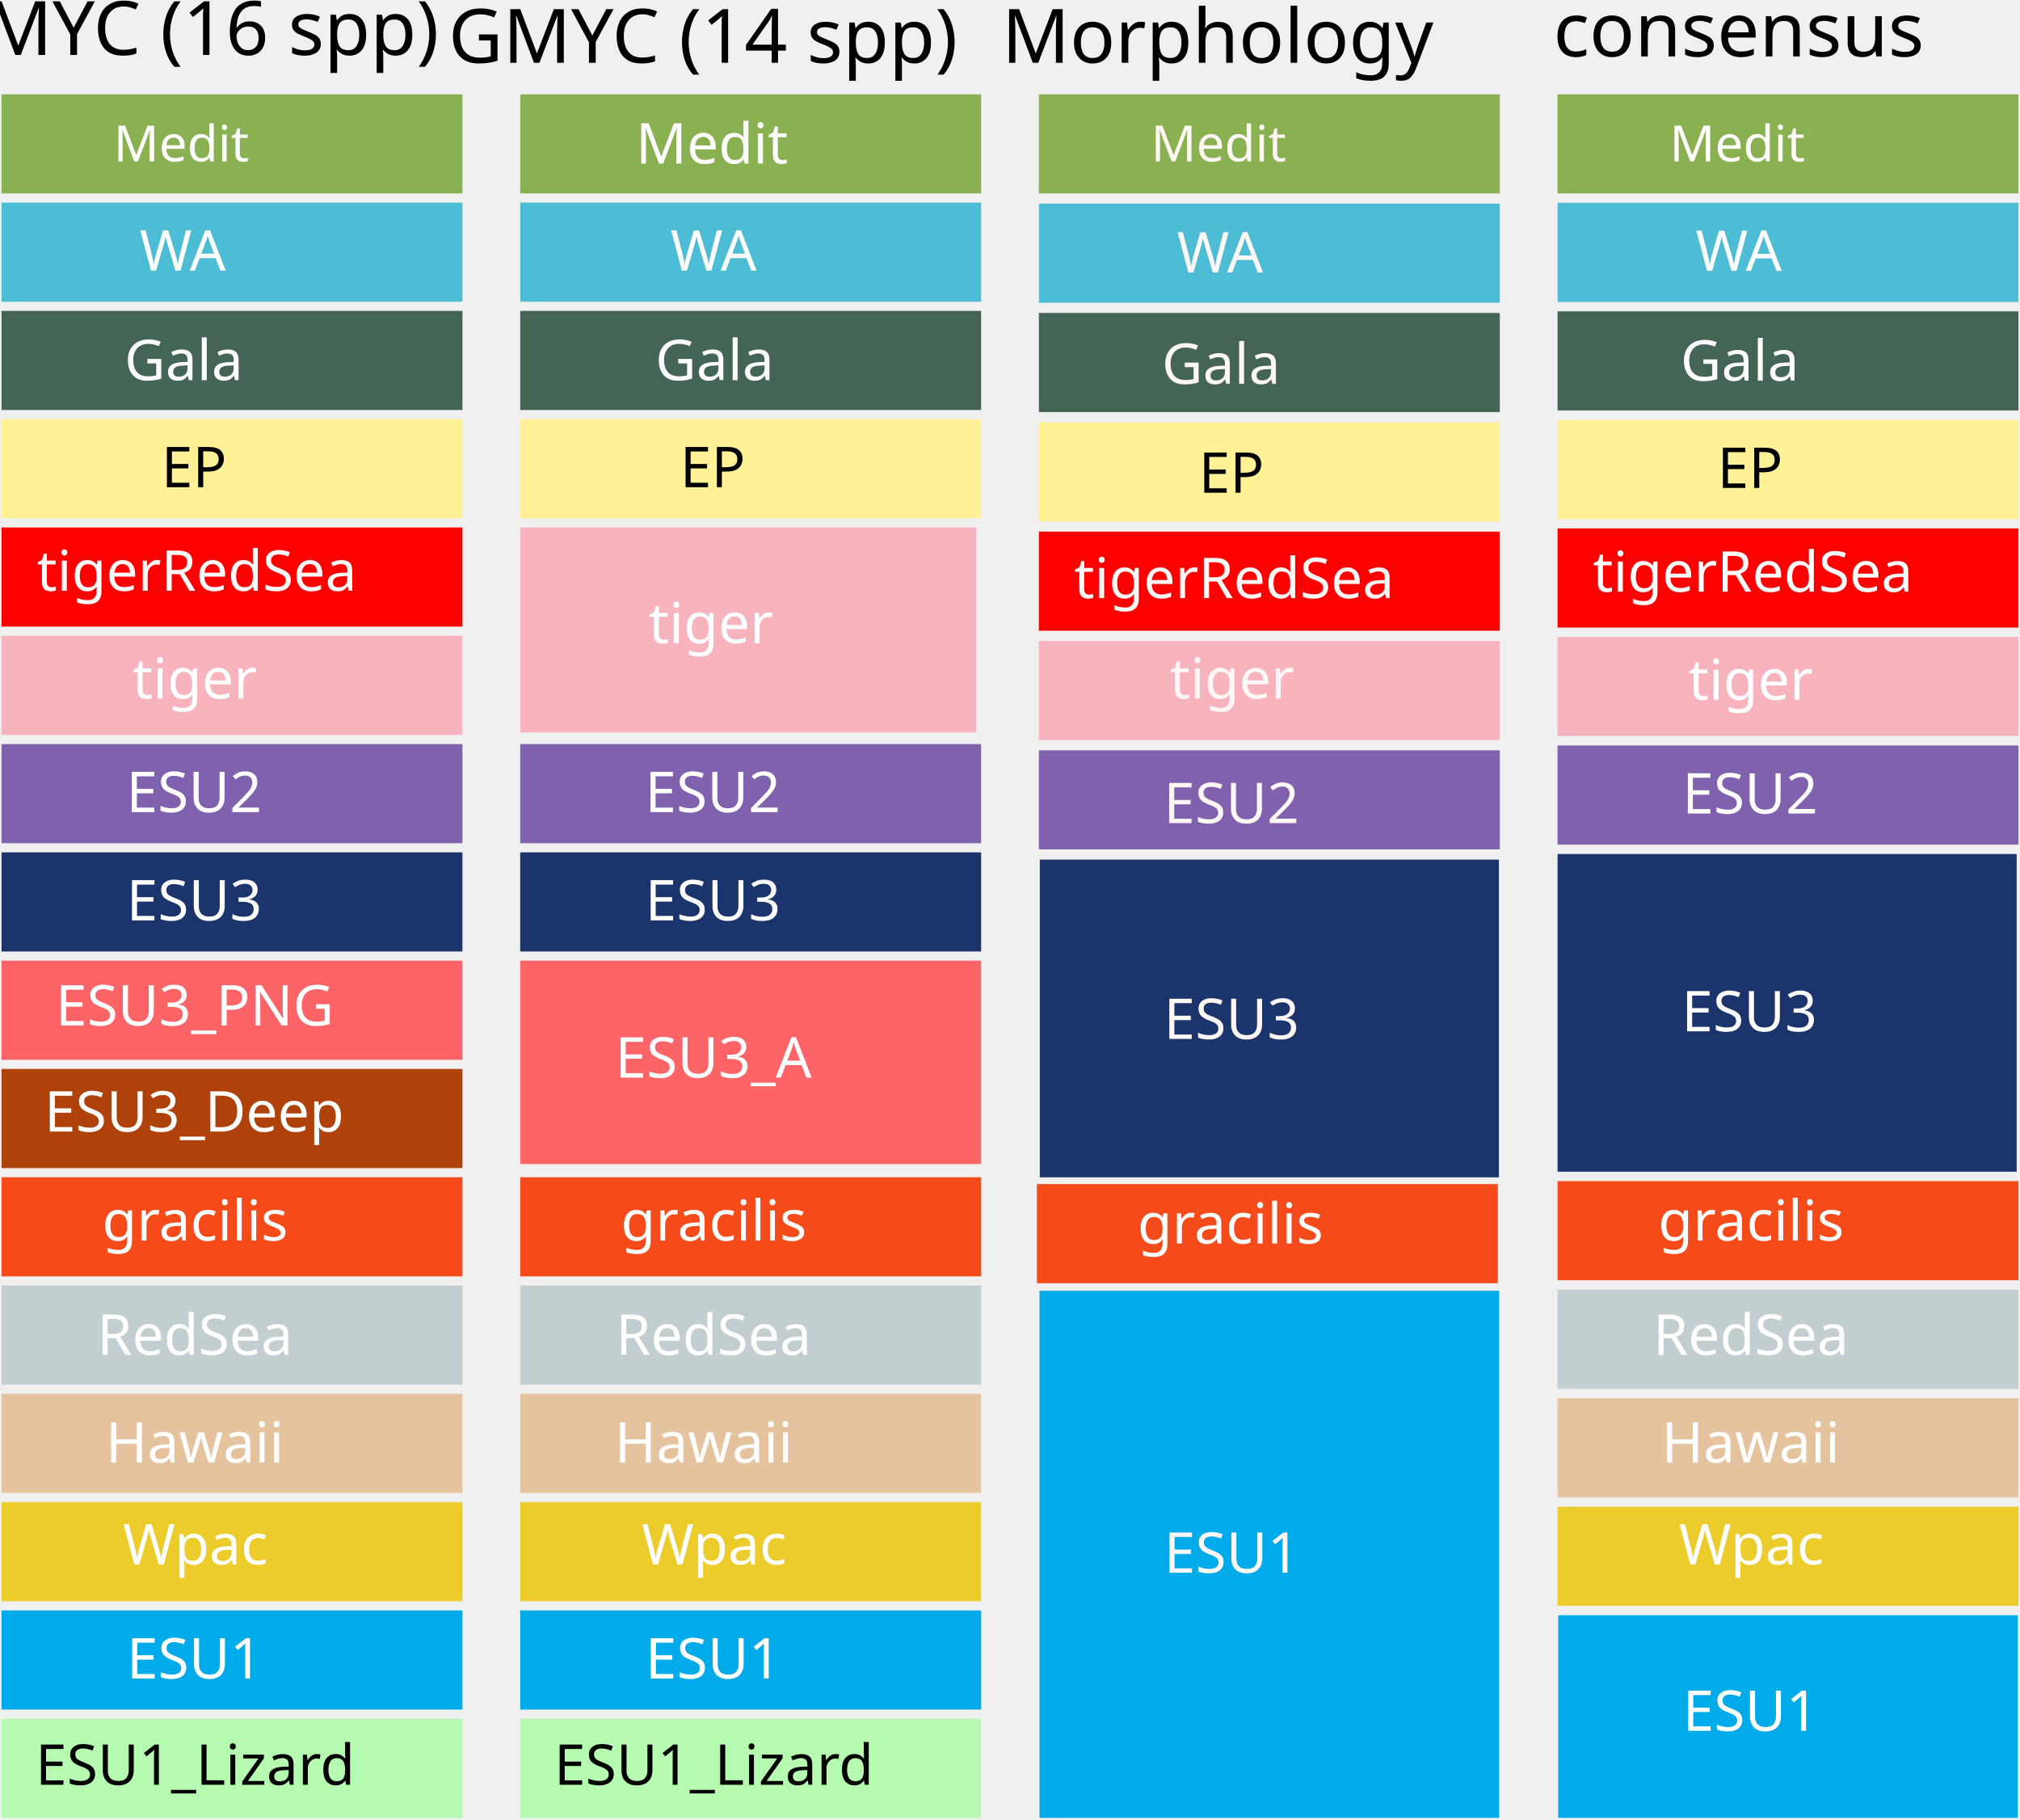
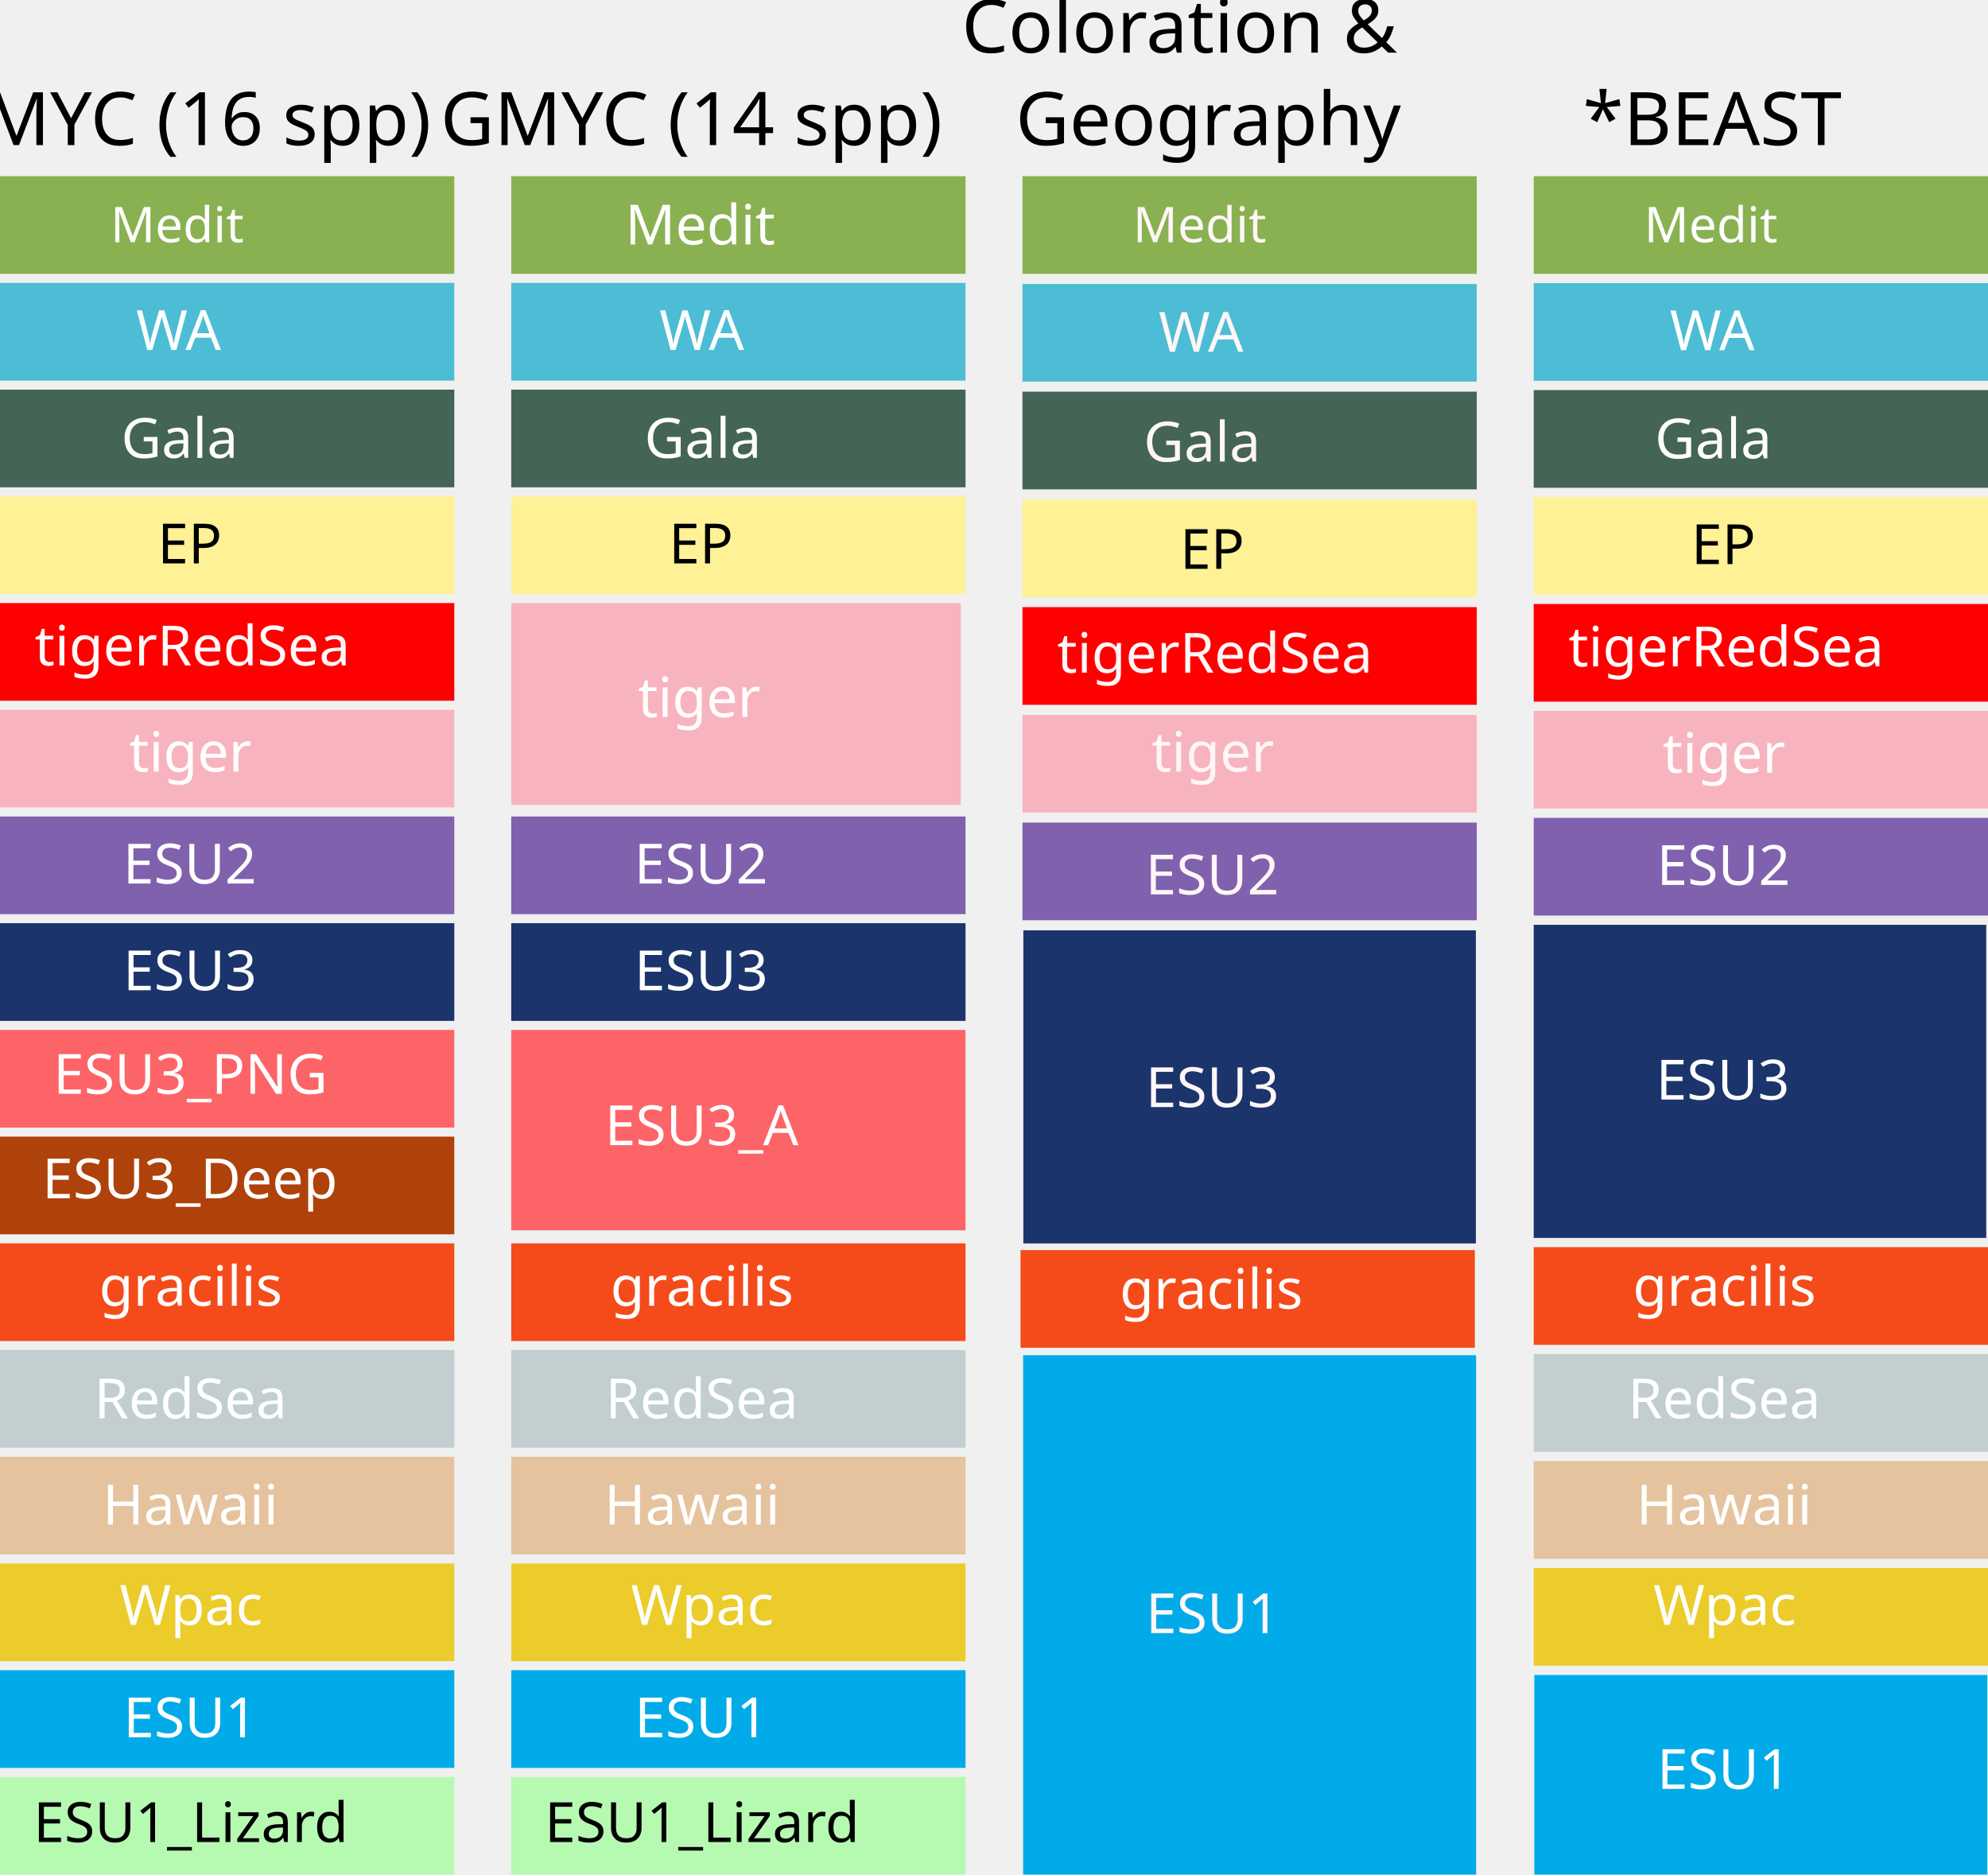
- <svg xmlns="http://www.w3.org/2000/svg" width="646.049" height="581.764" id="svg2" version="1.1">
+ <svg xmlns="http://www.w3.org/2000/svg" width="645.067" height="608.299" id="svg2" version="1.1">
  <defs id="defs4" />
-   <g id="layer1" transform="translate(-45.44677,-31.93704)">
+   <g id="layer1" transform="translate(-45.93787,-4.911779)">
    <text xml:space="preserve" style="font-size:24px;font-style:normal;font-variant:normal;font-weight:normal;font-stretch:normal;text-align:center;line-height:125%;letter-spacing:0px;word-spacing:0px;writing-mode:lr-tb;text-anchor:middle;fill:#000000;fill-opacity:1;stroke:none;font-family:Source Sans Pro;-inkscape-font-specification:Source Sans Pro" x="64.286" y="113.791" id="text3776">
      <tspan id="tspan3778" x="64.286" y="113.791" />
    </text>
-     <text xml:space="preserve" style="font-size:24px;font-style:normal;font-variant:normal;font-weight:normal;font-stretch:normal;text-align:center;line-height:125%;letter-spacing:0px;word-spacing:0px;writing-mode:lr-tb;text-anchor:middle;fill:#000000;fill-opacity:1;stroke:none;font-family:Source Sans Pro;-inkscape-font-specification:Source Sans Pro" x="120" y="49.505" id="text3452">
-       <tspan id="tspan3454" x="120" y="49.505">GMYC (16 spp)</tspan>
+     <text xml:space="preserve" style="font-size:24px;font-style:normal;font-variant:normal;font-weight:normal;font-stretch:normal;text-align:center;line-height:125%;letter-spacing:0px;word-spacing:0px;writing-mode:lr-tb;text-anchor:middle;fill:#000000;fill-opacity:1;stroke:none;font-family:Source Sans Pro;-inkscape-font-specification:Source Sans Pro" x="120" y="52" id="text3452">
+       <tspan id="tspan3454" x="120" y="52">GMYC (16 spp)</tspan>
    </text>
    <rect style="color:#000000;fill:#89b151;fill-opacity:1;stroke:none;stroke-width:0.982;marker:none;visibility:visible;display:inline;overflow:visible;enable-background:accumulate" id="rect2985" width="147.411" height="31.696" x="45.938" y="62.087" />
    <rect style="color:#000000;fill:#446455;fill-opacity:1;stroke:none;stroke-width:0.982;marker:none;visibility:visible;display:inline;overflow:visible;enable-background:accumulate" id="rect2985-6" width="147.411" height="31.696" x="45.938" y="131.344" />
    <rect style="color:#000000;fill:#fff196;fill-opacity:1;stroke:none;stroke-width:0.982;marker:none;visibility:visible;display:inline;overflow:visible;enable-background:accumulate" id="rect2985-1" width="147.411" height="31.696" x="45.938" y="165.972" />
    <rect style="color:#000000;fill:#ff0000;fill-opacity:1;stroke:none;stroke-width:0.982;marker:none;visibility:visible;display:inline;overflow:visible;enable-background:accumulate" id="rect2985-9" width="147.411" height="31.696" x="45.938" y="200.601" />
    <rect style="color:#000000;fill:#f8b0bb;fill-opacity:0.941;stroke:none;stroke-width:0.982;marker:none;visibility:visible;display:inline;overflow:visible;enable-background:accumulate" id="rect2985-5" width="147.411" height="31.696" x="45.938" y="235.229" />
    <rect style="color:#000000;fill:#8061ad;fill-opacity:1;stroke:none;stroke-width:0.982;marker:none;visibility:visible;display:inline;overflow:visible;enable-background:accumulate" id="rect2985-3" width="147.411" height="31.696" x="45.938" y="269.858" />
    <rect style="color:#000000;fill:#1b346c;fill-opacity:1;stroke:none;stroke-width:0.982;marker:none;visibility:visible;display:inline;overflow:visible;enable-background:accumulate" id="rect2985-90" width="147.411" height="31.696" x="45.938" y="304.486" />
    <rect style="color:#000000;fill:#fd6467;fill-opacity:1;stroke:none;stroke-width:0.982;marker:none;visibility:visible;display:inline;overflow:visible;enable-background:accumulate" id="rect2985-7" width="147.411" height="31.696" x="45.938" y="339.115" />
    <rect style="color:#000000;fill:#af420a;fill-opacity:1;stroke:none;stroke-width:0.982;marker:none;visibility:visible;display:inline;overflow:visible;enable-background:accumulate" id="rect2985-77" width="147.411" height="31.696" x="45.938" y="373.743" />
    <rect style="color:#000000;fill:#c3ced0;fill-opacity:1;stroke:none;stroke-width:0.982;marker:none;visibility:visible;display:inline;overflow:visible;enable-background:accumulate" id="rect2985-39" width="147.411" height="31.696" x="45.938" y="443" />
    <rect style="color:#000000;fill:#01abe9;fill-opacity:1;stroke:none;stroke-width:0.982;marker:none;visibility:visible;display:inline;overflow:visible;enable-background:accumulate" id="rect2985-0" width="147.411" height="31.696" x="45.938" y="546.886" />
    <rect style="color:#000000;fill:#e5c39e;fill-opacity:1;stroke:none;stroke-width:0.982;marker:none;visibility:visible;display:inline;overflow:visible;enable-background:accumulate" id="rect2985-2" width="147.411" height="31.696" x="45.938" y="477.629" />
    <rect style="color:#000000;fill:#f54b1a;fill-opacity:1;stroke:none;stroke-width:0.982;marker:none;visibility:visible;display:inline;overflow:visible;enable-background:accumulate" id="rect2985-67" width="147.411" height="31.696" x="45.938" y="408.372" />
    <rect style="color:#000000;fill:#4cbdd5;fill-opacity:1;stroke:none;stroke-width:0.982;marker:none;visibility:visible;display:inline;overflow:visible;enable-background:accumulate" id="rect2985-27" width="147.411" height="31.696" x="45.938" y="96.715" />
    <rect style="color:#000000;fill:#ebcc2a;fill-opacity:1;stroke:none;stroke-width:0.982;marker:none;visibility:visible;display:inline;overflow:visible;enable-background:accumulate" id="rect2985-55" width="147.411" height="31.696" x="45.938" y="512.257" />
    <rect y="581.514" x="45.938" height="31.696" width="147.411" id="rect2985-0-6" style="color:#000000;fill:#b6f9b1;fill-opacity:1;stroke:none;stroke-width:0.982;marker:none;visibility:visible;display:inline;overflow:visible;enable-background:accumulate" />
    <text xml:space="preserve" style="font-size:24px;font-style:normal;font-variant:normal;font-weight:normal;font-stretch:normal;text-align:center;line-height:125%;letter-spacing:0px;word-spacing:0px;writing-mode:lr-tb;text-anchor:middle;fill:#000000;fill-opacity:1;stroke:none;font-family:Source Sans Pro;-inkscape-font-specification:Source Sans Pro" x="285.886" y="52" id="text3456">
      <tspan id="tspan3458" x="285.886" y="52">GMYC (14 spp)</tspan>
    </text>
    <rect style="color:#000000;fill:#89b151;fill-opacity:1;stroke:none;stroke-width:0.982;marker:none;visibility:visible;display:inline;overflow:visible;enable-background:accumulate" id="rect2985-8" width="147.411" height="31.696" x="211.823" y="62.087" />
    <rect style="color:#000000;fill:#446455;fill-opacity:1;stroke:none;stroke-width:0.982;marker:none;visibility:visible;display:inline;overflow:visible;enable-background:accumulate" id="rect2985-6-6" width="147.411" height="31.696" x="211.823" y="131.344" />
    <rect style="color:#000000;fill:#fff196;fill-opacity:1;stroke:none;stroke-width:0.982;marker:none;visibility:visible;display:inline;overflow:visible;enable-background:accumulate" id="rect2985-1-2" width="147.411" height="31.696" x="211.823" y="165.972" />
    <rect style="color:#000000;fill:#f8b0bb;fill-opacity:0.941;stroke:none;stroke-width:0.982;marker:none;visibility:visible;display:inline;overflow:visible;enable-background:accumulate" id="rect2985-9-1" width="145.895" height="65.536" x="211.823" y="200.601" />
    <rect style="color:#000000;fill:#8061ad;fill-opacity:1;stroke:none;stroke-width:0.982;marker:none;visibility:visible;display:inline;overflow:visible;enable-background:accumulate" id="rect2985-3-6" width="147.411" height="31.696" x="211.823" y="269.858" />
    <rect style="color:#000000;fill:#1b346c;fill-opacity:1;stroke:none;stroke-width:0.982;marker:none;visibility:visible;display:inline;overflow:visible;enable-background:accumulate" id="rect2985-90-6" width="147.411" height="31.696" x="211.823" y="304.486" />
    <rect style="color:#000000;fill:#fd6467;fill-opacity:1;stroke:none;stroke-width:0.982;marker:none;visibility:visible;display:inline;overflow:visible;enable-background:accumulate" id="rect2985-7-6" width="147.411" height="65.031" x="211.823" y="339.115" />
    <rect style="color:#000000;fill:#c3ced0;fill-opacity:1;stroke:none;stroke-width:0.982;marker:none;visibility:visible;display:inline;overflow:visible;enable-background:accumulate" id="rect2985-39-7" width="147.411" height="31.696" x="211.823" y="443" />
    <rect style="color:#000000;fill:#01abe9;fill-opacity:1;stroke:none;stroke-width:0.982;marker:none;visibility:visible;display:inline;overflow:visible;enable-background:accumulate" id="rect2985-0-4" width="147.411" height="31.696" x="211.823" y="546.886" />
    <rect style="color:#000000;fill:#e5c39e;fill-opacity:1;stroke:none;stroke-width:0.982;marker:none;visibility:visible;display:inline;overflow:visible;enable-background:accumulate" id="rect2985-2-4" width="147.411" height="31.696" x="211.823" y="477.629" />
    <rect style="color:#000000;fill:#f54b1a;fill-opacity:1;stroke:none;stroke-width:0.982;marker:none;visibility:visible;display:inline;overflow:visible;enable-background:accumulate" id="rect2985-67-1" width="147.411" height="31.696" x="211.823" y="408.372" />
    <rect style="color:#000000;fill:#4cbdd5;fill-opacity:1;stroke:none;stroke-width:0.982;marker:none;visibility:visible;display:inline;overflow:visible;enable-background:accumulate" id="rect2985-27-2" width="147.411" height="31.696" x="211.823" y="96.715" />
    <rect style="color:#000000;fill:#ebcc2a;fill-opacity:1;stroke:none;stroke-width:0.982;marker:none;visibility:visible;display:inline;overflow:visible;enable-background:accumulate" id="rect2985-55-9" width="147.411" height="31.696" x="211.823" y="512.257" />
    <rect y="581.514" x="211.823" height="31.696" width="147.411" id="rect2985-0-6-1" style="color:#000000;fill:#b6f9b1;fill-opacity:1;stroke:none;stroke-width:0.982;marker:none;visibility:visible;display:inline;overflow:visible;enable-background:accumulate" />
-     <text xml:space="preserve" style="font-size:24px;font-style:normal;font-variant:normal;font-weight:normal;font-stretch:normal;text-align:center;line-height:125%;letter-spacing:0px;word-spacing:0px;writing-mode:lr-tb;text-anchor:middle;fill:#000000;fill-opacity:1;stroke:none;font-family:Source Sans Pro;-inkscape-font-specification:Source Sans Pro" x="450.476" y="52" id="text3460">
-       <tspan id="tspan3462" x="450.476" y="52">Morphology</tspan>
+     <text xml:space="preserve" style="font-size:24px;font-style:normal;font-variant:normal;font-weight:normal;font-stretch:normal;text-align:center;line-height:125%;letter-spacing:0px;word-spacing:0px;writing-mode:lr-tb;text-anchor:middle;fill:#000000;fill-opacity:1;stroke:none;font-family:Source Sans Pro;-inkscape-font-specification:Source Sans Pro" x="450.476" y="22" id="text3460">
+       <tspan id="tspan3462" x="450.476" y="22">Coloration &amp;</tspan>
+       <tspan x="450.476" y="52" id="tspan3160"> Geography</tspan>
    </text>
    <rect style="color:#000000;fill:#89b151;fill-opacity:1;stroke:none;stroke-width:0.982;marker:none;visibility:visible;display:inline;overflow:visible;enable-background:accumulate" id="rect2985-12" width="147.411" height="31.696" x="377.709" y="62.087" />
    <rect style="color:#000000;fill:#446455;fill-opacity:1;stroke:none;stroke-width:0.982;marker:none;visibility:visible;display:inline;overflow:visible;enable-background:accumulate" id="rect2985-6-4" width="147.411" height="31.696" x="377.709" y="132.005" />
    <rect style="color:#000000;fill:#fff196;fill-opacity:1;stroke:none;stroke-width:0.982;marker:none;visibility:visible;display:inline;overflow:visible;enable-background:accumulate" id="rect2985-1-0" width="147.411" height="31.696" x="377.709" y="166.965" />
    <rect style="color:#000000;fill:#ff0000;fill-opacity:1;stroke:none;stroke-width:0.982;marker:none;visibility:visible;display:inline;overflow:visible;enable-background:accumulate" id="rect2985-9-0" width="147.411" height="31.696" x="377.709" y="201.924" />
    <rect style="color:#000000;fill:#f8b0bb;fill-opacity:0.941;stroke:none;stroke-width:0.982;marker:none;visibility:visible;display:inline;overflow:visible;enable-background:accumulate" id="rect2985-5-7" width="147.411" height="31.696" x="377.709" y="236.883" />
    <rect style="color:#000000;fill:#8061ad;fill-opacity:1;stroke:none;stroke-width:0.982;marker:none;visibility:visible;display:inline;overflow:visible;enable-background:accumulate" id="rect2985-3-0" width="147.411" height="31.696" x="377.709" y="271.843" />
    <rect style="color:#000000;fill:#01abe9;fill-opacity:1;stroke:none;stroke-width:1.402;marker:none;visibility:visible;display:inline;overflow:visible;enable-background:accumulate" id="rect2985-0-7" width="146.991" height="168.542" x="377.919" y="444.669" />
    <rect style="color:#000000;fill:#4cbdd5;fill-opacity:1;stroke:none;stroke-width:0.982;marker:none;visibility:visible;display:inline;overflow:visible;enable-background:accumulate" id="rect2985-27-3" width="147.411" height="31.696" x="377.709" y="97.046" />
-     <text xml:space="preserve" style="font-size:24px;font-style:normal;font-variant:normal;font-weight:normal;font-stretch:normal;text-align:center;line-height:125%;letter-spacing:0px;word-spacing:0px;writing-mode:lr-tb;text-anchor:middle;fill:#000000;fill-opacity:1;stroke:none;font-family:Source Sans Pro;-inkscape-font-specification:Source Sans Pro" x="617.143" y="49.979" id="text3464">
-       <tspan id="tspan3466" x="617.143" y="49.979">consensus</tspan>
+     <text xml:space="preserve" style="font-size:24px;font-style:normal;font-variant:normal;font-weight:normal;font-stretch:normal;text-align:center;line-height:125%;letter-spacing:0px;word-spacing:0px;writing-mode:lr-tb;text-anchor:middle;fill:#000000;fill-opacity:1;stroke:none;font-family:Source Sans Pro;-inkscape-font-specification:Source Sans Pro" x="617.143" y="52" id="text3464">
+       <tspan id="tspan3466" x="617.143" y="52">*BEAST</tspan>
    </text>
    <rect style="color:#000000;fill:#89b151;fill-opacity:1;stroke:none;stroke-width:0.982;marker:none;visibility:visible;display:inline;overflow:visible;enable-background:accumulate" id="rect2985-4" width="147.411" height="31.696" x="543.594" y="62.087" />
    <rect style="color:#000000;fill:#446455;fill-opacity:1;stroke:none;stroke-width:0.982;marker:none;visibility:visible;display:inline;overflow:visible;enable-background:accumulate" id="rect2985-6-3" width="147.411" height="31.696" x="543.594" y="131.493" />
    <rect style="color:#000000;fill:#fff196;fill-opacity:1;stroke:none;stroke-width:0.982;marker:none;visibility:visible;display:inline;overflow:visible;enable-background:accumulate" id="rect2985-1-9" width="147.411" height="31.696" x="543.594" y="166.196" />
    <rect style="color:#000000;fill:#ff0000;fill-opacity:1;stroke:none;stroke-width:0.982;marker:none;visibility:visible;display:inline;overflow:visible;enable-background:accumulate" id="rect2985-9-4" width="147.411" height="31.696" x="543.594" y="200.9" />
    <rect style="color:#000000;fill:#f8b0bb;fill-opacity:0.941;stroke:none;stroke-width:0.982;marker:none;visibility:visible;display:inline;overflow:visible;enable-background:accumulate" id="rect2985-5-9" width="147.411" height="31.696" x="543.594" y="235.603" />
    <rect style="color:#000000;fill:#8061ad;fill-opacity:1;stroke:none;stroke-width:0.982;marker:none;visibility:visible;display:inline;overflow:visible;enable-background:accumulate" id="rect2985-3-3" width="147.411" height="31.696" x="543.594" y="270.306" />
    <rect style="color:#000000;fill:#1b346c;fill-opacity:1;stroke:none;stroke-width:0.982;marker:none;visibility:visible;display:inline;overflow:visible;enable-background:accumulate" id="rect2985-90-7" width="146.833" height="101.598" x="543.594" y="305.009" />
    <rect style="color:#000000;fill:#c3ced0;fill-opacity:1;stroke:none;stroke-width:0.982;marker:none;visibility:visible;display:inline;overflow:visible;enable-background:accumulate" id="rect2985-39-8" width="147.411" height="31.696" x="543.594" y="444.318" />
    <rect style="color:#000000;fill:#01abe9;fill-opacity:1;stroke:none;stroke-width:1.402;marker:none;visibility:visible;display:inline;overflow:visible;enable-background:accumulate" id="rect2985-0-0" width="146.991" height="64.783" x="543.804" y="548.427" />
    <rect style="color:#000000;fill:#e5c39e;fill-opacity:1;stroke:none;stroke-width:0.982;marker:none;visibility:visible;display:inline;overflow:visible;enable-background:accumulate" id="rect2985-2-52" width="147.411" height="31.696" x="543.594" y="479.021" />
    <rect style="color:#000000;fill:#f54b1a;fill-opacity:1;stroke:none;stroke-width:0.982;marker:none;visibility:visible;display:inline;overflow:visible;enable-background:accumulate" id="rect2985-67-4" width="147.411" height="31.696" x="543.594" y="409.614" />
    <rect style="color:#000000;fill:#4cbdd5;fill-opacity:1;stroke:none;stroke-width:0.982;marker:none;visibility:visible;display:inline;overflow:visible;enable-background:accumulate" id="rect2985-27-5" width="147.411" height="31.696" x="543.594" y="96.79" />
    <rect style="color:#000000;fill:#ebcc2a;fill-opacity:1;stroke:none;stroke-width:0.982;marker:none;visibility:visible;display:inline;overflow:visible;enable-background:accumulate" id="rect2985-55-31" width="147.411" height="31.696" x="543.594" y="513.724" />
    <text xml:space="preserve" style="font-size:24px;font-style:normal;font-variant:normal;font-weight:normal;font-stretch:normal;text-align:center;line-height:125%;letter-spacing:0px;word-spacing:0px;writing-mode:lr-tb;text-anchor:middle;fill:#fff6f6;fill-opacity:1;stroke:none;display:inline;font-family:Source Sans Pro;-inkscape-font-specification:Source Sans Pro" x="450.797" y="83.535" id="text3772-0">
      <tspan id="tspan3774-3" x="450.797" y="83.535" style="font-size:16px;fill:#fff6f6;fill-opacity:1">Medit</tspan>
    </text>
    <text xml:space="preserve" style="font-size:24px;font-style:normal;font-variant:normal;font-weight:normal;font-stretch:normal;text-align:center;line-height:125%;letter-spacing:0px;word-spacing:0px;writing-mode:lr-tb;text-anchor:middle;fill:#fff6f6;fill-opacity:1;stroke:none;display:inline;font-family:Source Sans Pro;-inkscape-font-specification:Source Sans Pro" x="451.243" y="119.055" id="text3780-2">
      <tspan id="tspan3782-4" x="451.243" y="119.055" style="font-size:18px;fill:#fff6f6;fill-opacity:1">WA</tspan>
    </text>
    <text xml:space="preserve" style="font-size:24px;font-style:normal;font-variant:normal;font-weight:normal;font-stretch:normal;text-align:center;line-height:125%;letter-spacing:0px;word-spacing:0px;writing-mode:lr-tb;text-anchor:middle;fill:#fff6f6;fill-opacity:1;stroke:none;display:inline;font-family:Source Sans Pro;-inkscape-font-specification:Source Sans Pro" x="451.601" y="154.667" id="text3784-5">
      <tspan id="tspan3786-2" x="451.601" y="154.667" style="font-size:18px;fill:#fff6f6;fill-opacity:1">Gala</tspan>
    </text>
    <text xml:space="preserve" style="font-size:18px;font-style:normal;font-variant:normal;font-weight:normal;font-stretch:normal;text-align:center;line-height:125%;letter-spacing:0px;word-spacing:0px;writing-mode:lr-tb;text-anchor:middle;fill:#000000;fill-opacity:1;stroke:none;display:inline;font-family:Source Sans Pro;-inkscape-font-specification:Source Sans Pro" x="450.993" y="189.487" id="text3788-2">
      <tspan id="tspan3790-5" x="450.993" y="189.487">EP</tspan>
    </text>
    <text xml:space="preserve" style="font-size:18px;font-style:normal;font-variant:normal;font-weight:normal;font-stretch:normal;text-align:center;line-height:125%;letter-spacing:0px;word-spacing:0px;writing-mode:lr-tb;text-anchor:middle;fill:#fff6f6;fill-opacity:1;stroke:none;display:inline;font-family:Source Sans Pro;-inkscape-font-specification:Source Sans Pro" x="451.853" y="223.191" id="text3792-1">
      <tspan id="tspan3794-7" x="451.853" y="223.191">tigerRedSea</tspan>
    </text>
    <text xml:space="preserve" style="font-size:18px;font-style:normal;font-variant:normal;font-weight:normal;font-stretch:normal;text-align:center;line-height:125%;letter-spacing:0px;word-spacing:0px;writing-mode:lr-tb;text-anchor:middle;fill:#fff6f6;fill-opacity:1;stroke:none;display:inline;font-family:Source Sans Pro;-inkscape-font-specification:Source Sans Pro" x="451.177" y="255.289" id="text3796-7">
      <tspan id="tspan3798-7" x="451.177" y="255.289">tiger</tspan>
    </text>
    <text xml:space="preserve" style="font-size:18px;font-style:normal;font-variant:normal;font-weight:normal;font-stretch:normal;text-align:center;line-height:125%;letter-spacing:0px;word-spacing:0px;writing-mode:lr-tb;text-anchor:middle;fill:#fff6f6;fill-opacity:1;stroke:none;display:inline;font-family:Source Sans Pro;-inkscape-font-specification:Source Sans Pro" x="451.001" y="295.135" id="text3800-7">
      <tspan id="tspan3802-7" x="451.001" y="295.135">ESU2</tspan>
    </text>
    <rect style="color:#000000;fill:#1b346c;fill-opacity:1;stroke:none;stroke-width:0.982;marker:none;visibility:visible;display:inline;overflow:visible;enable-background:accumulate" id="rect2985-90-7-8" width="146.833" height="101.598" x="377.998" y="306.802" />
    <text xml:space="preserve" style="font-size:18px;font-style:normal;font-variant:normal;font-weight:normal;font-stretch:normal;text-align:center;line-height:125%;letter-spacing:0px;word-spacing:0px;writing-mode:lr-tb;text-anchor:middle;fill:#fff6f6;fill-opacity:1;stroke:none;display:inline;font-family:Source Sans Pro;-inkscape-font-specification:Source Sans Pro" x="451.055" y="364.147" id="text3804-6">
      <tspan id="tspan3806-7" x="451.055" y="364.147">ESU3</tspan>
    </text>
    <text xml:space="preserve" style="font-size:18px;font-style:normal;font-variant:normal;font-weight:normal;font-stretch:normal;text-align:center;line-height:125%;letter-spacing:0px;word-spacing:0px;writing-mode:lr-tb;text-anchor:middle;fill:#fff6f6;fill-opacity:1;stroke:none;display:inline;font-family:Source Sans Pro;-inkscape-font-specification:Source Sans Pro" x="451.118" y="534.844" id="text3828-4">
      <tspan id="tspan3830-5" x="451.118" y="534.844">ESU1</tspan>
    </text>
    <text xml:space="preserve" style="font-size:24px;font-style:normal;font-variant:normal;font-weight:normal;font-stretch:normal;text-align:center;line-height:125%;letter-spacing:0px;word-spacing:0px;writing-mode:lr-tb;text-anchor:middle;fill:#ffffff;fill-opacity:1;stroke:none;display:inline;font-family:Source Sans Pro;-inkscape-font-specification:Source Sans Pro" x="616.683" y="83.535" id="text3772-1">
      <tspan id="tspan3774-8" x="616.683" y="83.535" style="font-size:16px;fill:#ffffff;fill-opacity:1">Medit</tspan>
    </text>
    <text xml:space="preserve" style="font-size:24px;font-style:normal;font-variant:normal;font-weight:normal;font-stretch:normal;text-align:center;line-height:125%;letter-spacing:0px;word-spacing:0px;writing-mode:lr-tb;text-anchor:middle;fill:#ffffff;fill-opacity:1;stroke:none;display:inline;font-family:Source Sans Pro;-inkscape-font-specification:Source Sans Pro" x="617.128" y="118.542" id="text3780-0">
      <tspan id="tspan3782-9" x="617.128" y="118.542" style="font-size:18px;fill:#ffffff;fill-opacity:1">WA</tspan>
    </text>
    <text xml:space="preserve" style="font-size:24px;font-style:normal;font-variant:normal;font-weight:normal;font-stretch:normal;text-align:center;line-height:125%;letter-spacing:0px;word-spacing:0px;writing-mode:lr-tb;text-anchor:middle;fill:#ffffff;fill-opacity:1;stroke:none;display:inline;font-family:Source Sans Pro;-inkscape-font-specification:Source Sans Pro" x="617.486" y="153.641" id="text3784-0">
      <tspan id="tspan3786-24" x="617.486" y="153.641" style="font-size:18px;fill:#ffffff;fill-opacity:1">Gala</tspan>
    </text>
    <text xml:space="preserve" style="font-size:18px;font-style:normal;font-variant:normal;font-weight:normal;font-stretch:normal;text-align:center;line-height:125%;letter-spacing:0px;word-spacing:0px;writing-mode:lr-tb;text-anchor:middle;fill:#000000;fill-opacity:1;stroke:none;display:inline;font-family:Source Sans Pro;-inkscape-font-specification:Source Sans Pro" x="616.878" y="187.949" id="text3788-21">
      <tspan id="tspan3790-1" x="616.878" y="187.949">EP</tspan>
    </text>
    <text xml:space="preserve" style="font-size:18px;font-style:normal;font-variant:normal;font-weight:normal;font-stretch:normal;text-align:center;line-height:125%;letter-spacing:0px;word-spacing:0px;writing-mode:lr-tb;text-anchor:middle;fill:#ffffff;fill-opacity:1;stroke:none;display:inline;font-family:Source Sans Pro;-inkscape-font-specification:Source Sans Pro" x="617.738" y="221.14" id="text3792-18">
      <tspan id="tspan3794-9" x="617.738" y="221.14">tigerRedSea</tspan>
    </text>
    <text xml:space="preserve" style="font-size:18px;font-style:normal;font-variant:normal;font-weight:normal;font-stretch:normal;text-align:center;line-height:125%;letter-spacing:0px;word-spacing:0px;writing-mode:lr-tb;text-anchor:middle;fill:#ffffff;fill-opacity:1;stroke:none;display:inline;font-family:Source Sans Pro;-inkscape-font-specification:Source Sans Pro" x="617.063" y="255.663" id="text3796-78">
      <tspan id="tspan3798-4" x="617.063" y="255.663">tiger</tspan>
    </text>
    <text xml:space="preserve" style="font-size:18px;font-style:normal;font-variant:normal;font-weight:normal;font-stretch:normal;text-align:center;line-height:125%;letter-spacing:0px;word-spacing:0px;writing-mode:lr-tb;text-anchor:middle;fill:#ffffff;fill-opacity:1;stroke:none;display:inline;font-family:Source Sans Pro;-inkscape-font-specification:Source Sans Pro" x="616.887" y="292.058" id="text3800-2">
      <tspan id="tspan3802-9" x="616.887" y="292.058">ESU2</tspan>
    </text>
    <text xml:space="preserve" style="font-size:18px;font-style:normal;font-variant:normal;font-weight:normal;font-stretch:normal;text-align:center;line-height:125%;letter-spacing:0px;word-spacing:0px;writing-mode:lr-tb;text-anchor:middle;fill:#ffffff;fill-opacity:1;stroke:none;display:inline;font-family:Source Sans Pro;-inkscape-font-specification:Source Sans Pro" x="616.652" y="361.712" id="text3804-8">
      <tspan id="tspan3806-4" x="616.652" y="361.712">ESU3</tspan>
    </text>
    <text xml:space="preserve" style="font-size:18px;font-style:normal;font-variant:normal;font-weight:normal;font-stretch:normal;text-align:center;line-height:125%;letter-spacing:0px;word-spacing:0px;writing-mode:lr-tb;text-anchor:middle;fill:#ffffff;fill-opacity:1;stroke:none;display:inline;font-family:Source Sans Pro;-inkscape-font-specification:Source Sans Pro" x="617.144" y="465.148" id="text3816-2">
      <tspan id="tspan3818-3" x="617.144" y="465.148">RedSea</tspan>
    </text>
    <text xml:space="preserve" style="font-size:18px;font-style:normal;font-variant:normal;font-weight:normal;font-stretch:normal;text-align:center;line-height:125%;letter-spacing:0px;word-spacing:0px;writing-mode:lr-tb;text-anchor:middle;fill:#ffffff;fill-opacity:1;stroke:none;display:inline;font-family:Source Sans Pro;-inkscape-font-specification:Source Sans Pro" x="617.076" y="499.597" id="text3820-7">
      <tspan id="tspan3822-5" x="617.076" y="499.597">Hawaii</tspan>
    </text>
    <text xml:space="preserve" style="font-size:18px;font-style:normal;font-variant:normal;font-weight:normal;font-stretch:normal;text-align:center;line-height:125%;letter-spacing:0px;word-spacing:0px;writing-mode:lr-tb;text-anchor:middle;fill:#ffffff;fill-opacity:1;stroke:none;display:inline;font-family:Source Sans Pro;-inkscape-font-specification:Source Sans Pro" x="617.3" y="532.164" id="text3824-1">
      <tspan id="tspan3826-3" x="617.3" y="532.164">Wpac</tspan>
    </text>
    <text xml:space="preserve" style="font-size:18px;font-style:normal;font-variant:normal;font-weight:normal;font-stretch:normal;text-align:center;line-height:125%;letter-spacing:0px;word-spacing:0px;writing-mode:lr-tb;text-anchor:middle;fill:#ffffff;fill-opacity:1;stroke:none;display:inline;font-family:Source Sans Pro;-inkscape-font-specification:Source Sans Pro" x="617.004" y="585.391" id="text3828-8">
      <tspan id="tspan3830-3" x="617.004" y="585.391">ESU1</tspan>
    </text>
    <text xml:space="preserve" style="font-size:18px;font-style:normal;font-variant:normal;font-weight:normal;font-stretch:normal;text-align:center;line-height:125%;letter-spacing:0px;word-spacing:0px;writing-mode:lr-tb;text-anchor:middle;fill:#ffffff;fill-opacity:1;stroke:none;display:inline;font-family:Source Sans Pro;-inkscape-font-specification:Source Sans Pro" x="617.191" y="428.612" id="text3911-41">
      <tspan id="tspan3913-2" x="617.191" y="428.612">gracilis</tspan>
    </text>
    <rect style="color:#000000;fill:#f54b1a;fill-opacity:1;stroke:none;stroke-width:0.982;marker:none;visibility:visible;display:inline;overflow:visible;enable-background:accumulate" id="rect2985-67-4-1" width="147.411" height="31.696" x="377.076" y="410.559" />
    <text xml:space="preserve" style="font-size:18px;font-style:normal;font-variant:normal;font-weight:normal;font-stretch:normal;text-align:center;line-height:125%;letter-spacing:0px;word-spacing:0px;writing-mode:lr-tb;text-anchor:middle;fill:#ffffff;fill-opacity:1;stroke:none;display:inline;font-family:Source Sans Pro;-inkscape-font-specification:Source Sans Pro" x="450.673" y="429.556" id="text3911-41-8">
      <tspan id="tspan3913-2-2" x="450.673" y="429.556">gracilis</tspan>
    </text>
  </g>
-   <g id="layer2" style="display:inline" transform="translate(-45.44677,-31.93704)">
+   <g id="layer2" style="display:inline" transform="translate(-45.93787,-4.911779)">
    <text xml:space="preserve" style="font-size:24px;font-style:normal;font-variant:normal;font-weight:normal;font-stretch:normal;text-align:center;line-height:125%;letter-spacing:0px;word-spacing:0px;writing-mode:lr-tb;text-anchor:middle;fill:#ffffff;fill-opacity:1;stroke:none;font-family:Source Sans Pro;-inkscape-font-specification:Source Sans Pro" x="119.026" y="83.535" id="text3772">
      <tspan id="tspan3774" x="119.026" y="83.535" style="font-size:16px;fill:#ffffff;fill-opacity:1">Medit</tspan>
    </text>
    <text xml:space="preserve" style="font-size:24px;font-style:normal;font-variant:normal;font-weight:normal;font-stretch:normal;text-align:center;line-height:125%;letter-spacing:0px;word-spacing:0px;writing-mode:lr-tb;text-anchor:middle;fill:#ffffff;fill-opacity:1;stroke:none;font-family:Source Sans Pro;-inkscape-font-specification:Source Sans Pro" x="119.471" y="118.468" id="text3780">
      <tspan id="tspan3782" x="119.471" y="118.468" style="font-size:18px;fill:#ffffff;fill-opacity:1">WA</tspan>
    </text>
    <text xml:space="preserve" style="font-size:24px;font-style:normal;font-variant:normal;font-weight:normal;font-stretch:normal;text-align:center;line-height:125%;letter-spacing:0px;word-spacing:0px;writing-mode:lr-tb;text-anchor:middle;fill:#ffffff;fill-opacity:1;stroke:none;font-family:Source Sans Pro;-inkscape-font-specification:Source Sans Pro" x="119.83" y="153.492" id="text3784">
      <tspan id="tspan3786" x="119.83" y="153.492" style="font-size:18px;fill:#ffffff;fill-opacity:1">Gala</tspan>
    </text>
    <text xml:space="preserve" style="font-size:18px;font-style:normal;font-variant:normal;font-weight:normal;font-stretch:normal;text-align:center;line-height:125%;letter-spacing:0px;word-spacing:0px;writing-mode:lr-tb;text-anchor:middle;fill:#000000;fill-opacity:1;stroke:none;font-family:Source Sans Pro;-inkscape-font-specification:Source Sans Pro" x="119.222" y="187.725" id="text3788">
      <tspan id="tspan3790" x="119.222" y="187.725">EP</tspan>
    </text>
    <text xml:space="preserve" style="font-size:18px;font-style:normal;font-variant:normal;font-weight:normal;font-stretch:normal;text-align:center;line-height:125%;letter-spacing:0px;word-spacing:0px;writing-mode:lr-tb;text-anchor:middle;fill:#fff9f9;fill-opacity:1;stroke:none;font-family:Source Sans Pro;-inkscape-font-specification:Source Sans Pro" x="120.082" y="220.841" id="text3792">
      <tspan id="tspan3794" x="120.082" y="220.841">tigerRedSea</tspan>
    </text>
    <text xml:space="preserve" style="font-size:18px;font-style:normal;font-variant:normal;font-weight:normal;font-stretch:normal;text-align:center;line-height:125%;letter-spacing:0px;word-spacing:0px;writing-mode:lr-tb;text-anchor:middle;fill:#ffffff;fill-opacity:1;stroke:none;font-family:Source Sans Pro;-inkscape-font-specification:Source Sans Pro" x="119.406" y="255.289" id="text3796">
      <tspan id="tspan3798" x="119.406" y="255.289">tiger</tspan>
    </text>
    <text xml:space="preserve" style="font-size:18px;font-style:normal;font-variant:normal;font-weight:normal;font-stretch:normal;text-align:center;line-height:125%;letter-spacing:0px;word-spacing:0px;writing-mode:lr-tb;text-anchor:middle;fill:#ffffff;fill-opacity:1;stroke:none;font-family:Source Sans Pro;-inkscape-font-specification:Source Sans Pro" x="119.23" y="291.61" id="text3800">
      <tspan id="tspan3802" x="119.23" y="291.61">ESU2</tspan>
    </text>
    <text xml:space="preserve" style="font-size:18px;font-style:normal;font-variant:normal;font-weight:normal;font-stretch:normal;text-align:center;line-height:125%;letter-spacing:0px;word-spacing:0px;writing-mode:lr-tb;text-anchor:middle;fill:#ffffff;fill-opacity:1;stroke:none;font-family:Source Sans Pro;-inkscape-font-specification:Source Sans Pro" x="119.284" y="326.238" id="text3804">
      <tspan id="tspan3806" x="119.284" y="326.238">ESU3</tspan>
    </text>
    <text xml:space="preserve" style="font-size:18px;font-style:normal;font-variant:normal;font-weight:normal;font-stretch:normal;text-align:center;line-height:125%;letter-spacing:0px;word-spacing:0px;writing-mode:lr-tb;text-anchor:middle;fill:#ffffff;fill-opacity:1;stroke:none;font-family:Source Sans Pro;-inkscape-font-specification:Source Sans Pro" x="119.438" y="359.841" id="text3808">
      <tspan id="tspan3810" x="119.438" y="359.841">ESU3_PNG</tspan>
    </text>
    <text xml:space="preserve" style="font-size:18px;font-style:normal;font-variant:normal;font-weight:normal;font-stretch:normal;text-align:center;line-height:125%;letter-spacing:0px;word-spacing:0px;writing-mode:lr-tb;text-anchor:middle;fill:#ffffff;fill-opacity:1;stroke:none;font-family:Source Sans Pro;-inkscape-font-specification:Source Sans Pro" x="119.262" y="393.758" id="text3812">
      <tspan id="tspan3814" x="119.262" y="393.758">ESU3_Deep</tspan>
    </text>
    <text xml:space="preserve" style="font-size:18px;font-style:normal;font-variant:normal;font-weight:normal;font-stretch:normal;text-align:center;line-height:125%;letter-spacing:0px;word-spacing:0px;writing-mode:lr-tb;text-anchor:middle;fill:#ffffff;fill-opacity:1;stroke:none;font-family:Source Sans Pro;-inkscape-font-specification:Source Sans Pro" x="119.488" y="465.148" id="text3816">
      <tspan id="tspan3818" x="119.488" y="465.148">RedSea</tspan>
    </text>
    <text xml:space="preserve" style="font-size:18px;font-style:normal;font-variant:normal;font-weight:normal;font-stretch:normal;text-align:center;line-height:125%;letter-spacing:0px;word-spacing:0px;writing-mode:lr-tb;text-anchor:middle;fill:#ffffff;fill-opacity:1;stroke:none;font-family:Source Sans Pro;-inkscape-font-specification:Source Sans Pro" x="119.419" y="499.597" id="text3820">
      <tspan id="tspan3822" x="119.419" y="499.597">Hawaii</tspan>
    </text>
    <text xml:space="preserve" style="font-size:18px;font-style:normal;font-variant:normal;font-weight:normal;font-stretch:normal;text-align:center;line-height:125%;letter-spacing:0px;word-spacing:0px;writing-mode:lr-tb;text-anchor:middle;fill:#ffffff;fill-opacity:1;stroke:none;font-family:Source Sans Pro;-inkscape-font-specification:Source Sans Pro" x="119.644" y="532.164" id="text3824">
      <tspan id="tspan3826" x="119.644" y="532.164">Wpac</tspan>
    </text>
    <text xml:space="preserve" style="font-size:18px;font-style:normal;font-variant:normal;font-weight:normal;font-stretch:normal;text-align:center;line-height:125%;letter-spacing:0px;word-spacing:0px;writing-mode:lr-tb;text-anchor:middle;fill:#ffffff;fill-opacity:1;stroke:none;font-family:Source Sans Pro;-inkscape-font-specification:Source Sans Pro" x="284.835" y="84.235" id="text3836">
      <tspan id="tspan3838" x="284.835" y="84.235">Medit</tspan>
    </text>
    <text xml:space="preserve" style="font-size:18px;font-style:normal;font-variant:normal;font-weight:normal;font-stretch:normal;text-align:center;line-height:125%;letter-spacing:0px;word-spacing:0px;writing-mode:lr-tb;text-anchor:middle;fill:#ffffff;fill-opacity:1;stroke:none;font-family:Source Sans Pro;-inkscape-font-specification:Source Sans Pro" x="285.357" y="118.468" id="text3840">
      <tspan id="tspan3842" x="285.357" y="118.468">WA</tspan>
    </text>
    <text xml:space="preserve" style="font-size:18px;font-style:normal;font-variant:normal;font-weight:normal;font-stretch:normal;text-align:center;line-height:125%;letter-spacing:0px;word-spacing:0px;writing-mode:lr-tb;text-anchor:middle;fill:#ffffff;fill-opacity:1;stroke:none;font-family:Source Sans Pro;-inkscape-font-specification:Source Sans Pro" x="285.715" y="153.492" id="text3844">
      <tspan id="tspan3846" x="285.715" y="153.492">Gala</tspan>
    </text>
    <text xml:space="preserve" style="font-size:18px;font-style:normal;font-variant:normal;font-weight:normal;font-stretch:normal;text-align:center;line-height:125%;letter-spacing:0px;word-spacing:0px;writing-mode:lr-tb;text-anchor:middle;fill:#000000;fill-opacity:1;stroke:none;font-family:Source Sans Pro;-inkscape-font-specification:Source Sans Pro" x="285.107" y="187.725" id="text3848">
      <tspan id="tspan3850" x="285.107" y="187.725">EP</tspan>
    </text>
    <text xml:space="preserve" style="font-size:18px;font-style:normal;font-variant:normal;font-weight:normal;font-stretch:normal;text-align:center;line-height:125%;letter-spacing:0px;word-spacing:0px;writing-mode:lr-tb;text-anchor:middle;fill:#ffffff;fill-opacity:1;stroke:none;font-family:Source Sans Pro;-inkscape-font-specification:Source Sans Pro" x="284.534" y="237.581" id="text3852">
      <tspan id="tspan3854" x="284.534" y="237.581">tiger</tspan>
    </text>
    <text xml:space="preserve" style="font-size:18px;font-style:normal;font-variant:normal;font-weight:normal;font-stretch:normal;text-align:center;line-height:125%;letter-spacing:0px;word-spacing:0px;writing-mode:lr-tb;text-anchor:middle;fill:#ffffff;fill-opacity:1;stroke:none;font-family:Source Sans Pro;-inkscape-font-specification:Source Sans Pro" x="285.116" y="291.61" id="text3856">
      <tspan id="tspan3858" x="285.116" y="291.61">ESU2</tspan>
    </text>
    <text xml:space="preserve" style="font-size:18px;font-style:normal;font-variant:normal;font-weight:normal;font-stretch:normal;text-align:center;line-height:125%;letter-spacing:0px;word-spacing:0px;writing-mode:lr-tb;text-anchor:middle;fill:#ffffff;fill-opacity:1;stroke:none;font-family:Source Sans Pro;-inkscape-font-specification:Source Sans Pro" x="282.196" y="499.597" id="text3860">
      <tspan id="tspan3862" x="282.196" y="499.597">Hawaii</tspan>
    </text>
    <text xml:space="preserve" style="font-size:18px;font-style:normal;font-variant:normal;font-weight:normal;font-stretch:normal;text-align:center;line-height:125%;letter-spacing:0px;word-spacing:0px;writing-mode:lr-tb;text-anchor:middle;fill:#ffffff;fill-opacity:1;stroke:none;font-family:Source Sans Pro;-inkscape-font-specification:Source Sans Pro" x="285.233" y="568.638" id="text3864">
      <tspan id="tspan3866" x="285.233" y="568.638">ESU1</tspan>
    </text>
    <text xml:space="preserve" style="font-size:18px;font-style:normal;font-variant:normal;font-weight:normal;font-stretch:normal;text-align:center;line-height:125%;letter-spacing:0px;word-spacing:0px;writing-mode:lr-tb;text-anchor:middle;fill:#ffffff;fill-opacity:1;stroke:none;font-family:Source Sans Pro;-inkscape-font-specification:Source Sans Pro" x="285.17" y="326.238" id="text3868">
      <tspan id="tspan3870" x="285.17" y="326.238">ESU3</tspan>
    </text>
    <text xml:space="preserve" style="font-size:18px;font-style:normal;font-variant:normal;font-weight:normal;font-stretch:normal;text-align:center;line-height:125%;letter-spacing:0px;word-spacing:0px;writing-mode:lr-tb;text-anchor:middle;fill:#ffffff;fill-opacity:1;stroke:none;font-family:Source Sans Pro;-inkscape-font-specification:Source Sans Pro" x="119.347" y="568.638" id="text3828">
      <tspan id="tspan3830" x="119.347" y="568.638">ESU1</tspan>
    </text>
    <text xml:space="preserve" style="font-size:18px;font-style:normal;font-variant:normal;font-weight:normal;font-stretch:normal;text-align:center;line-height:125%;letter-spacing:0px;word-spacing:0px;writing-mode:lr-tb;text-anchor:middle;fill:#000000;fill-opacity:1;stroke:none;font-family:Source Sans Pro;-inkscape-font-specification:Source Sans Pro" x="119.568" y="602.636" id="text3832">
      <tspan id="tspan3834" x="119.568" y="602.636">ESU1_Lizard</tspan>
    </text>
    <text xml:space="preserve" style="font-size:18px;font-style:normal;font-variant:normal;font-weight:normal;font-stretch:normal;text-align:center;line-height:125%;letter-spacing:0px;word-spacing:0px;writing-mode:lr-tb;text-anchor:middle;fill:#ffffff;fill-opacity:1;stroke:none;font-family:Source Sans Pro;-inkscape-font-specification:Source Sans Pro" x="119.534" y="428.612" id="text3911">
      <tspan id="tspan3913" x="119.534" y="428.612">gracilis</tspan>
    </text>
    <text xml:space="preserve" style="font-size:18px;font-style:normal;font-variant:normal;font-weight:normal;font-stretch:normal;text-align:center;line-height:125%;letter-spacing:0px;word-spacing:0px;writing-mode:lr-tb;text-anchor:middle;fill:#ffffff;fill-opacity:1;stroke:none;font-family:Source Sans Pro;-inkscape-font-specification:Source Sans Pro" x="285.42" y="428.612" id="text3915">
      <tspan id="tspan3917" x="285.42" y="428.612">gracilis</tspan>
    </text>
    <text xml:space="preserve" style="font-size:18px;font-style:normal;font-variant:normal;font-weight:normal;font-stretch:normal;text-align:center;line-height:125%;letter-spacing:0px;word-spacing:0px;writing-mode:lr-tb;text-anchor:middle;fill:#ffffff;fill-opacity:1;stroke:none;font-family:Source Sans Pro;-inkscape-font-specification:Source Sans Pro" x="285.323" y="376.508" id="text3919">
      <tspan id="tspan3921" x="285.323" y="376.508">ESU3_A</tspan>
    </text>
    <text xml:space="preserve" style="font-size:18px;font-style:normal;font-variant:normal;font-weight:normal;font-stretch:normal;text-align:center;line-height:125%;letter-spacing:0px;word-spacing:0px;writing-mode:lr-tb;text-anchor:middle;fill:#000000;fill-opacity:1;stroke:none;font-family:Source Sans Pro;-inkscape-font-specification:Source Sans Pro" x="285.454" y="602.636" id="text3923">
      <tspan id="tspan3925" x="285.454" y="602.636">ESU1_Lizard</tspan>
    </text>
    <text xml:space="preserve" style="font-size:18px;font-style:normal;font-variant:normal;font-weight:normal;font-stretch:normal;text-align:center;line-height:125%;letter-spacing:0px;word-spacing:0px;writing-mode:lr-tb;text-anchor:middle;fill:#ffffff;fill-opacity:1;stroke:none;font-family:Source Sans Pro;-inkscape-font-specification:Source Sans Pro" x="285.373" y="465.148" id="text3927">
      <tspan id="tspan3929" x="285.373" y="465.148">RedSea</tspan>
    </text>
    <text xml:space="preserve" style="font-size:18px;font-style:normal;font-variant:normal;font-weight:normal;font-stretch:normal;text-align:center;line-height:125%;letter-spacing:0px;word-spacing:0px;writing-mode:lr-tb;text-anchor:middle;fill:#ffffff;fill-opacity:1;stroke:none;font-family:Source Sans Pro;-inkscape-font-specification:Source Sans Pro" x="285.529" y="532.164" id="text3931">
      <tspan id="tspan3933" x="285.529" y="532.164">Wpac</tspan>
    </text>
  </g>
</svg>
